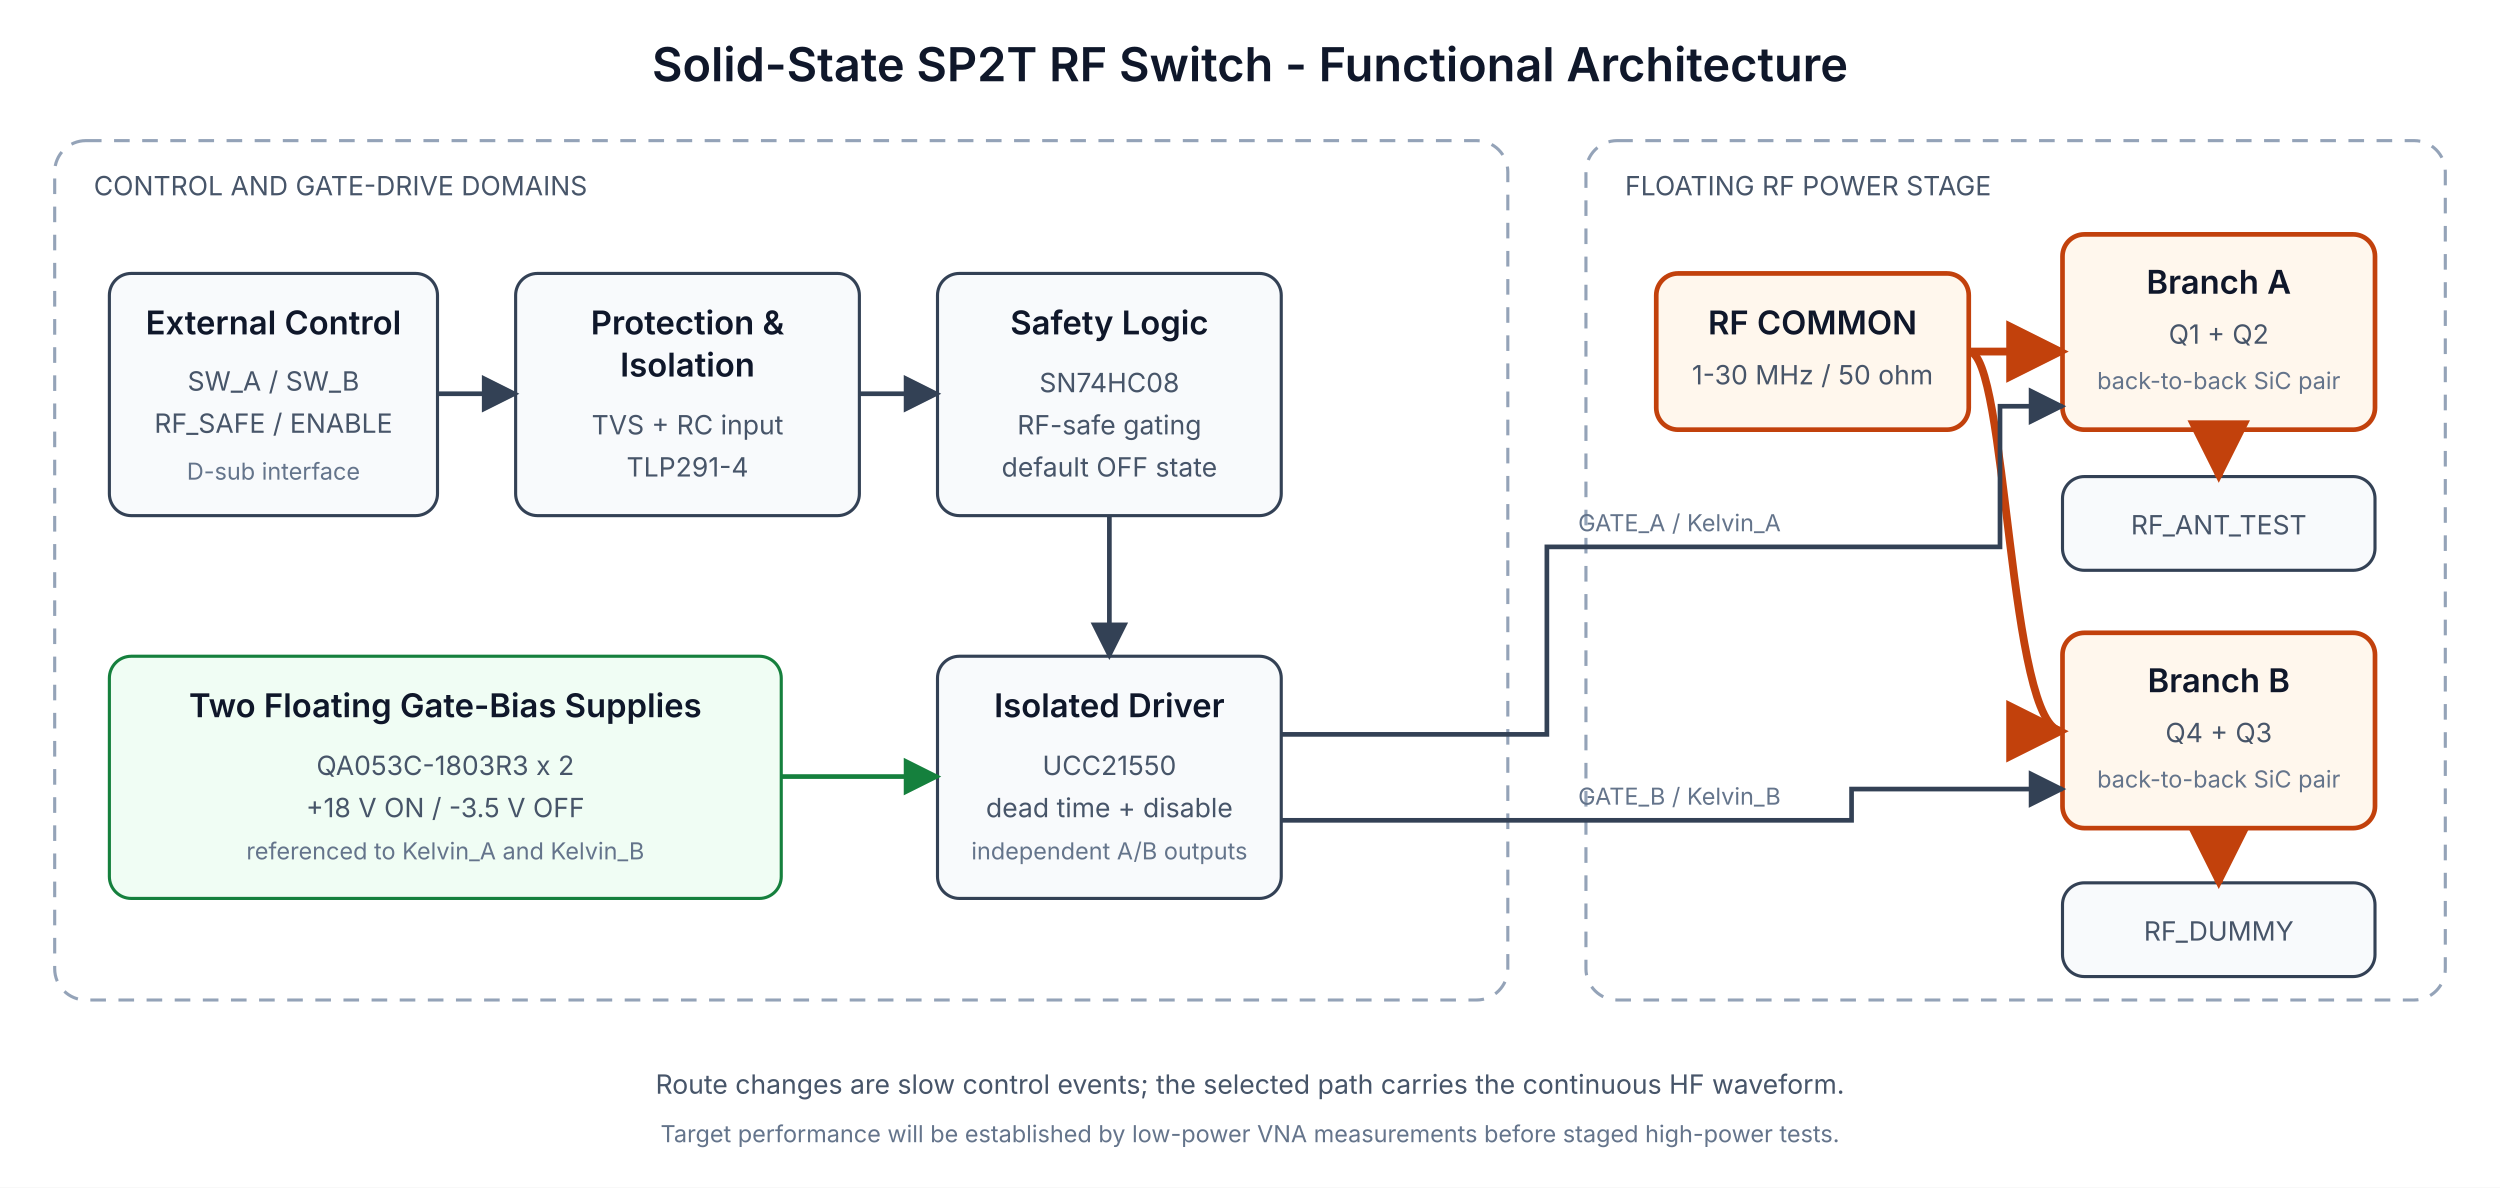
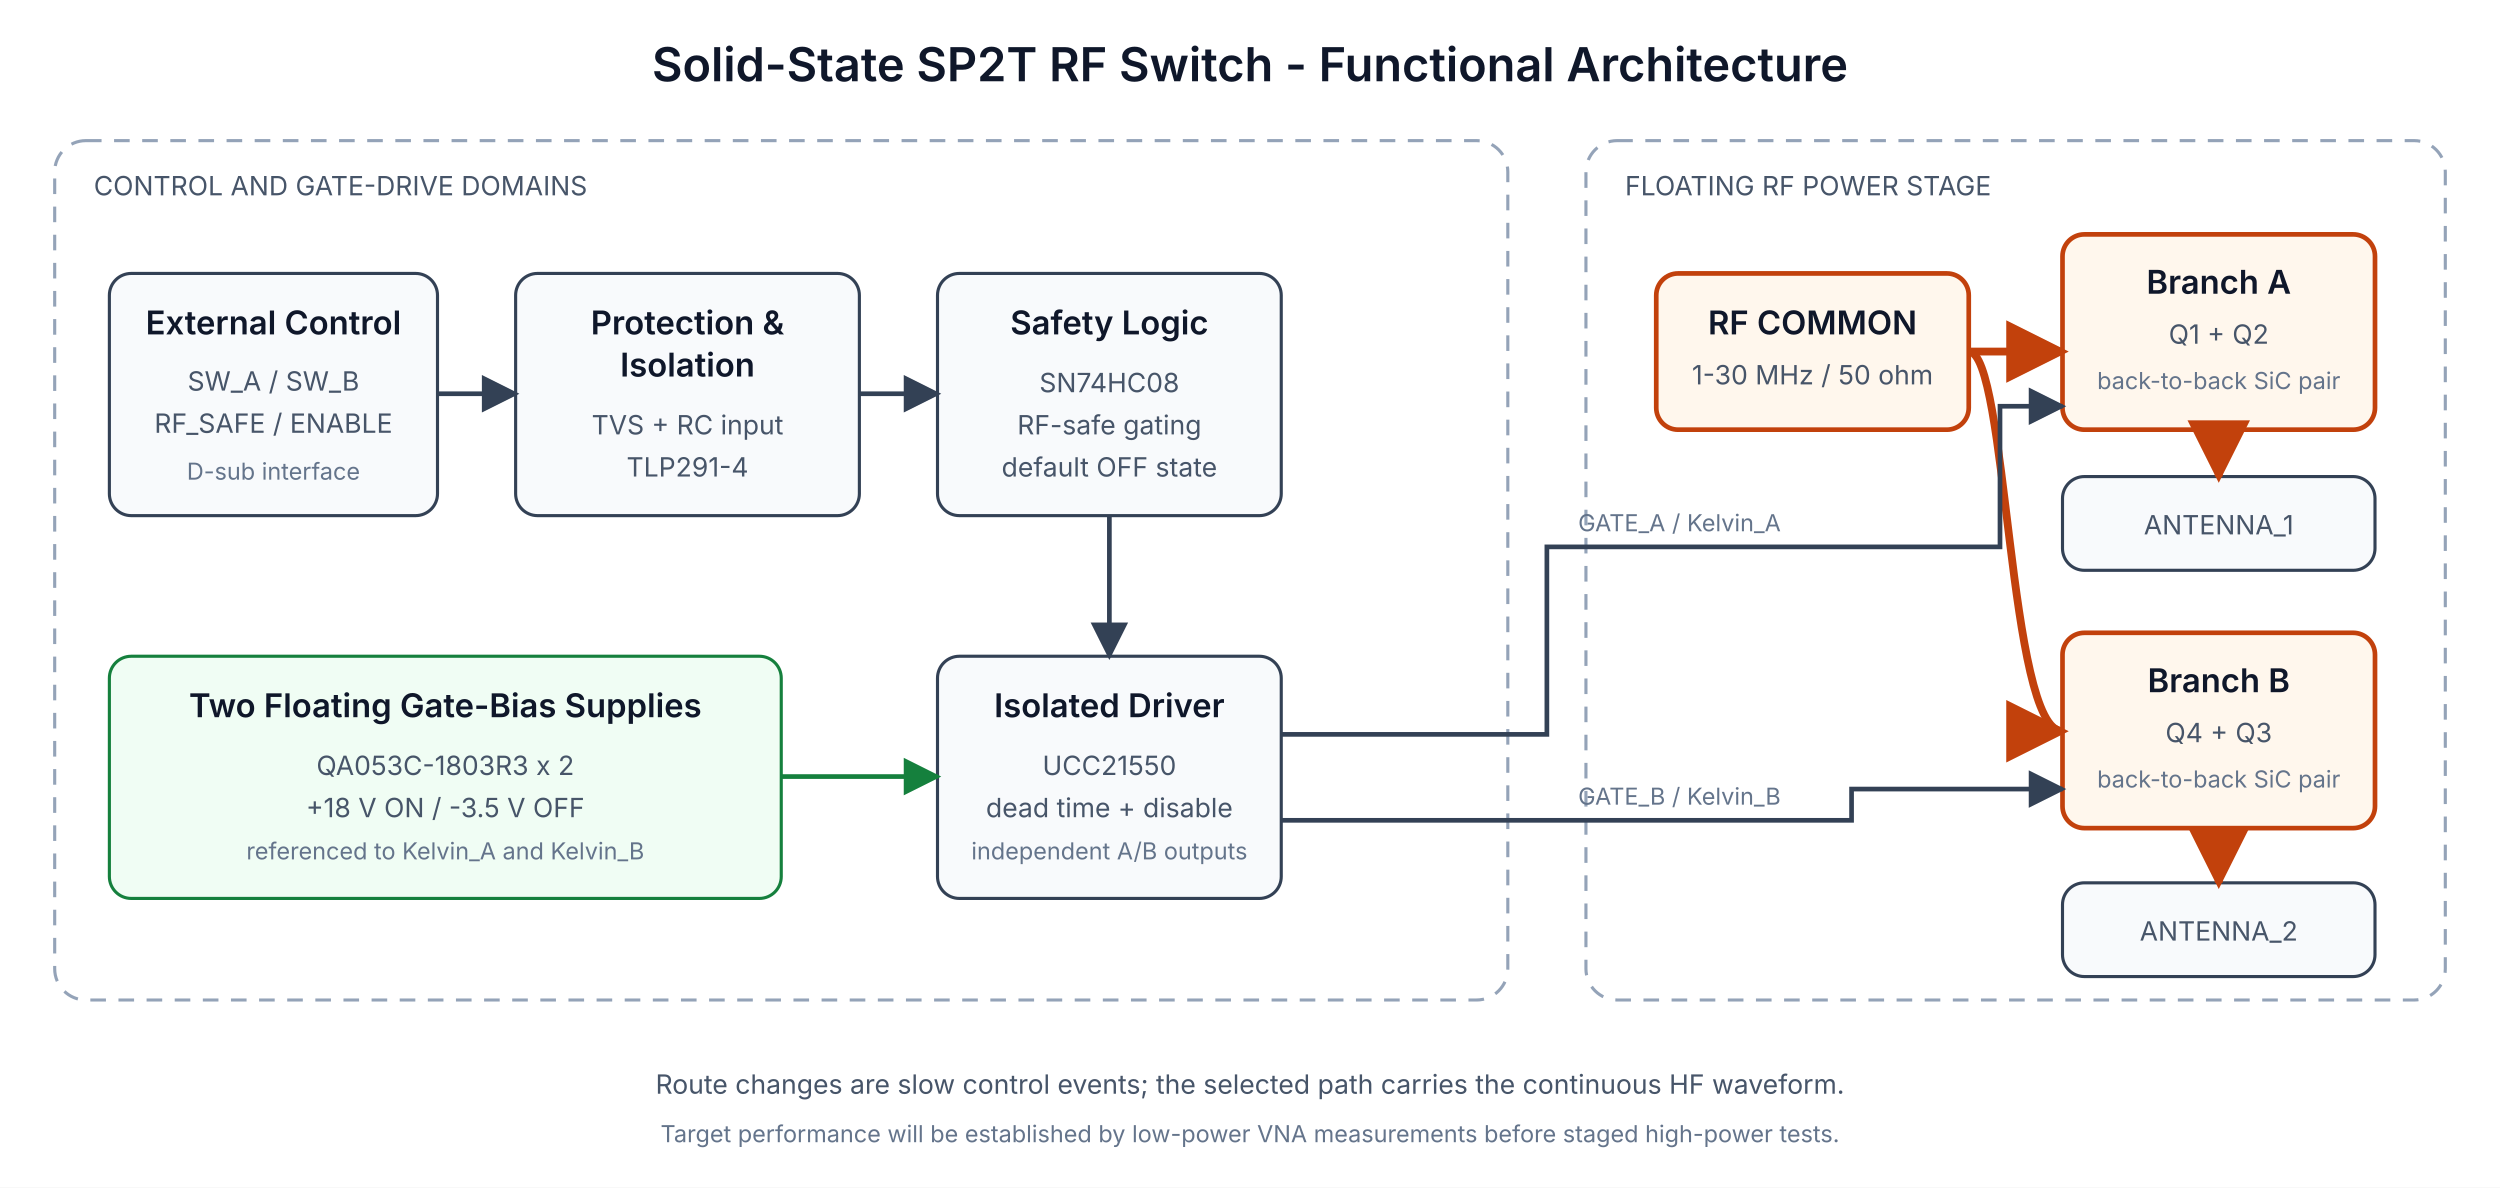
<svg xmlns="http://www.w3.org/2000/svg" width="1600" height="760" viewBox="0 0 1600 760" role="img" aria-labelledby="title desc">
  <defs>
    <style>
      .box { fill: #f8fafc; stroke: #334155; stroke-width: 2; rx: 14; }
      .domain { fill: none; stroke: #94a3b8; stroke-width: 2; stroke-dasharray: 10 8; rx: 20; }
      .rf { fill: #fff7ed; stroke: #c2410c; stroke-width: 3; rx: 14; }
      .power { fill: #f0fdf4; stroke: #15803d; stroke-width: 2; rx: 14; }
      .title { font: 600 30px system-ui, -apple-system, "Segoe UI", sans-serif; fill: #0f172a; }
      .label { font: 600 21px system-ui, -apple-system, "Segoe UI", sans-serif; fill: #0f172a; }
      .small { font: 400 17px system-ui, -apple-system, "Segoe UI", sans-serif; fill: #475569; }
      .tiny { font: 400 15px system-ui, -apple-system, "Segoe UI", sans-serif; fill: #64748b; }
      .arrow { fill: none; stroke: #334155; stroke-width: 3; marker-end: url(#arrow); }
      .rfline { fill: none; stroke: #c2410c; stroke-width: 5; marker-end: url(#rfarrow); }
      .bias { fill: none; stroke: #15803d; stroke-width: 3; marker-end: url(#greenarrow); }
    </style>
    <marker id="arrow" viewBox="0 0 10 10" refX="9" refY="5" markerWidth="8" markerHeight="8" orient="auto-start-reverse">
      <path d="M 0 0 L 10 5 L 0 10 z" fill="#334155" />
    </marker>
    <marker id="rfarrow" viewBox="0 0 10 10" refX="9" refY="5" markerWidth="8" markerHeight="8" orient="auto-start-reverse">
      <path d="M 0 0 L 10 5 L 0 10 z" fill="#c2410c" />
    </marker>
    <marker id="greenarrow" viewBox="0 0 10 10" refX="9" refY="5" markerWidth="8" markerHeight="8" orient="auto-start-reverse">
      <path d="M 0 0 L 10 5 L 0 10 z" fill="#15803d" />
    </marker>
  </defs>
  <rect width="1600" height="760" fill="#ffffff" />
  <text x="800" y="52" text-anchor="middle" class="title">Solid-State SP2T RF Switch - Functional Architecture</text>
  <rect x="35" y="90" width="930" height="550" class="domain" />
  <text x="60" y="125" class="small">CONTROL AND GATE-DRIVE DOMAINS</text>
  <rect x="70" y="175" width="210" height="155" class="box" />
  <text x="175" y="214" text-anchor="middle" class="label">External Control</text>
  <text x="175" y="250" text-anchor="middle" class="small">SW_A / SW_B</text>
  <text x="175" y="277" text-anchor="middle" class="small">RF_SAFE / ENABLE</text>
  <text x="175" y="307" text-anchor="middle" class="tiny">D-sub interface</text>
  <rect x="330" y="175" width="220" height="155" class="box" />
  <text x="440" y="214" text-anchor="middle" class="label">Protection &amp;</text>
  <text x="440" y="241" text-anchor="middle" class="label">Isolation</text>
  <text x="440" y="278" text-anchor="middle" class="small">TVS + RC input</text>
  <text x="440" y="305" text-anchor="middle" class="small">TLP291-4</text>
  <rect x="600" y="175" width="220" height="155" class="box" />
  <text x="710" y="214" text-anchor="middle" class="label">Safety Logic</text>
  <text x="710" y="251" text-anchor="middle" class="small">SN74HC08</text>
  <text x="710" y="278" text-anchor="middle" class="small">RF-safe gating</text>
  <text x="710" y="305" text-anchor="middle" class="small">default OFF state</text>
  <rect x="600" y="420" width="220" height="155" class="box" />
  <text x="710" y="459" text-anchor="middle" class="label">Isolated Driver</text>
  <text x="710" y="496" text-anchor="middle" class="small">UCC21550</text>
  <text x="710" y="523" text-anchor="middle" class="small">dead time + disable</text>
  <text x="710" y="550" text-anchor="middle" class="tiny">independent A/B outputs</text>
  <rect x="70" y="420" width="430" height="155" class="power" />
  <text x="285" y="459" text-anchor="middle" class="label">Two Floating Gate-Bias Supplies</text>
  <text x="285" y="496" text-anchor="middle" class="small">QA053C-1803R3 x 2</text>
  <text x="285" y="523" text-anchor="middle" class="small">+18 V ON / -3.5 V OFF</text>
  <text x="285" y="550" text-anchor="middle" class="tiny">referenced to Kelvin_A and Kelvin_B</text>
  <path d="M280 252 H330" class="arrow" />
  <path d="M550 252 H600" class="arrow" />
  <path d="M710 330 V420" class="arrow" />
  <path d="M500 497 H600" class="bias" />
  <rect x="1015" y="90" width="550" height="550" class="domain" />
  <text x="1040" y="125" class="small">FLOATING RF POWER STAGE</text>
  <rect x="1060" y="175" width="200" height="100" class="rf" />
  <text x="1160" y="214" text-anchor="middle" class="label">RF COMMON</text>
  <text x="1160" y="246" text-anchor="middle" class="small">1-30 MHz / 50 ohm</text>
  <rect x="1320" y="150" width="200" height="125" class="rf" />
  <text x="1420" y="188" text-anchor="middle" class="label">Branch A</text>
  <text x="1420" y="220" text-anchor="middle" class="small">Q1 + Q2</text>
  <text x="1420" y="249" text-anchor="middle" class="tiny">back-to-back SiC pair</text>
  <rect x="1320" y="405" width="200" height="125" class="rf" />
  <text x="1420" y="443" text-anchor="middle" class="label">Branch B</text>
  <text x="1420" y="475" text-anchor="middle" class="small">Q4 + Q3</text>
  <text x="1420" y="504" text-anchor="middle" class="tiny">back-to-back SiC pair</text>
  <rect x="1320" y="305" width="200" height="60" class="box" />
-   <text x="1420" y="342" text-anchor="middle" class="small">RF_ANT_TEST</text>
+   <text x="1420" y="342" text-anchor="middle" class="small">ANTENNA_1</text>
  <rect x="1320" y="565" width="200" height="60" class="box" />
-   <text x="1420" y="602" text-anchor="middle" class="small">RF_DUMMY</text>
+   <text x="1420" y="602" text-anchor="middle" class="small">ANTENNA_2</text>
  <path d="M1260 225 H1320" class="rfline" />
  <path d="M1260 225 C1285 225 1285 468 1320 468" class="rfline" />
  <path d="M1420 275 V305" class="rfline" />
  <path d="M1420 530 V565" class="rfline" />
  <path d="M820 470 H990 V350 H1280 V260 H1320" class="arrow" />
  <path d="M820 525 H1185 V505 H1320" class="arrow" />
  <text x="1010" y="340" class="tiny">GATE_A / Kelvin_A</text>
  <text x="1010" y="515" class="tiny">GATE_B / Kelvin_B</text>
  <text x="800" y="700" text-anchor="middle" class="small">Route changes are slow control events; the selected path carries the continuous HF waveform.</text>
  <text x="800" y="731" text-anchor="middle" class="tiny">Target performance will be established by low-power VNA measurements before staged high-power tests.</text>
</svg>
